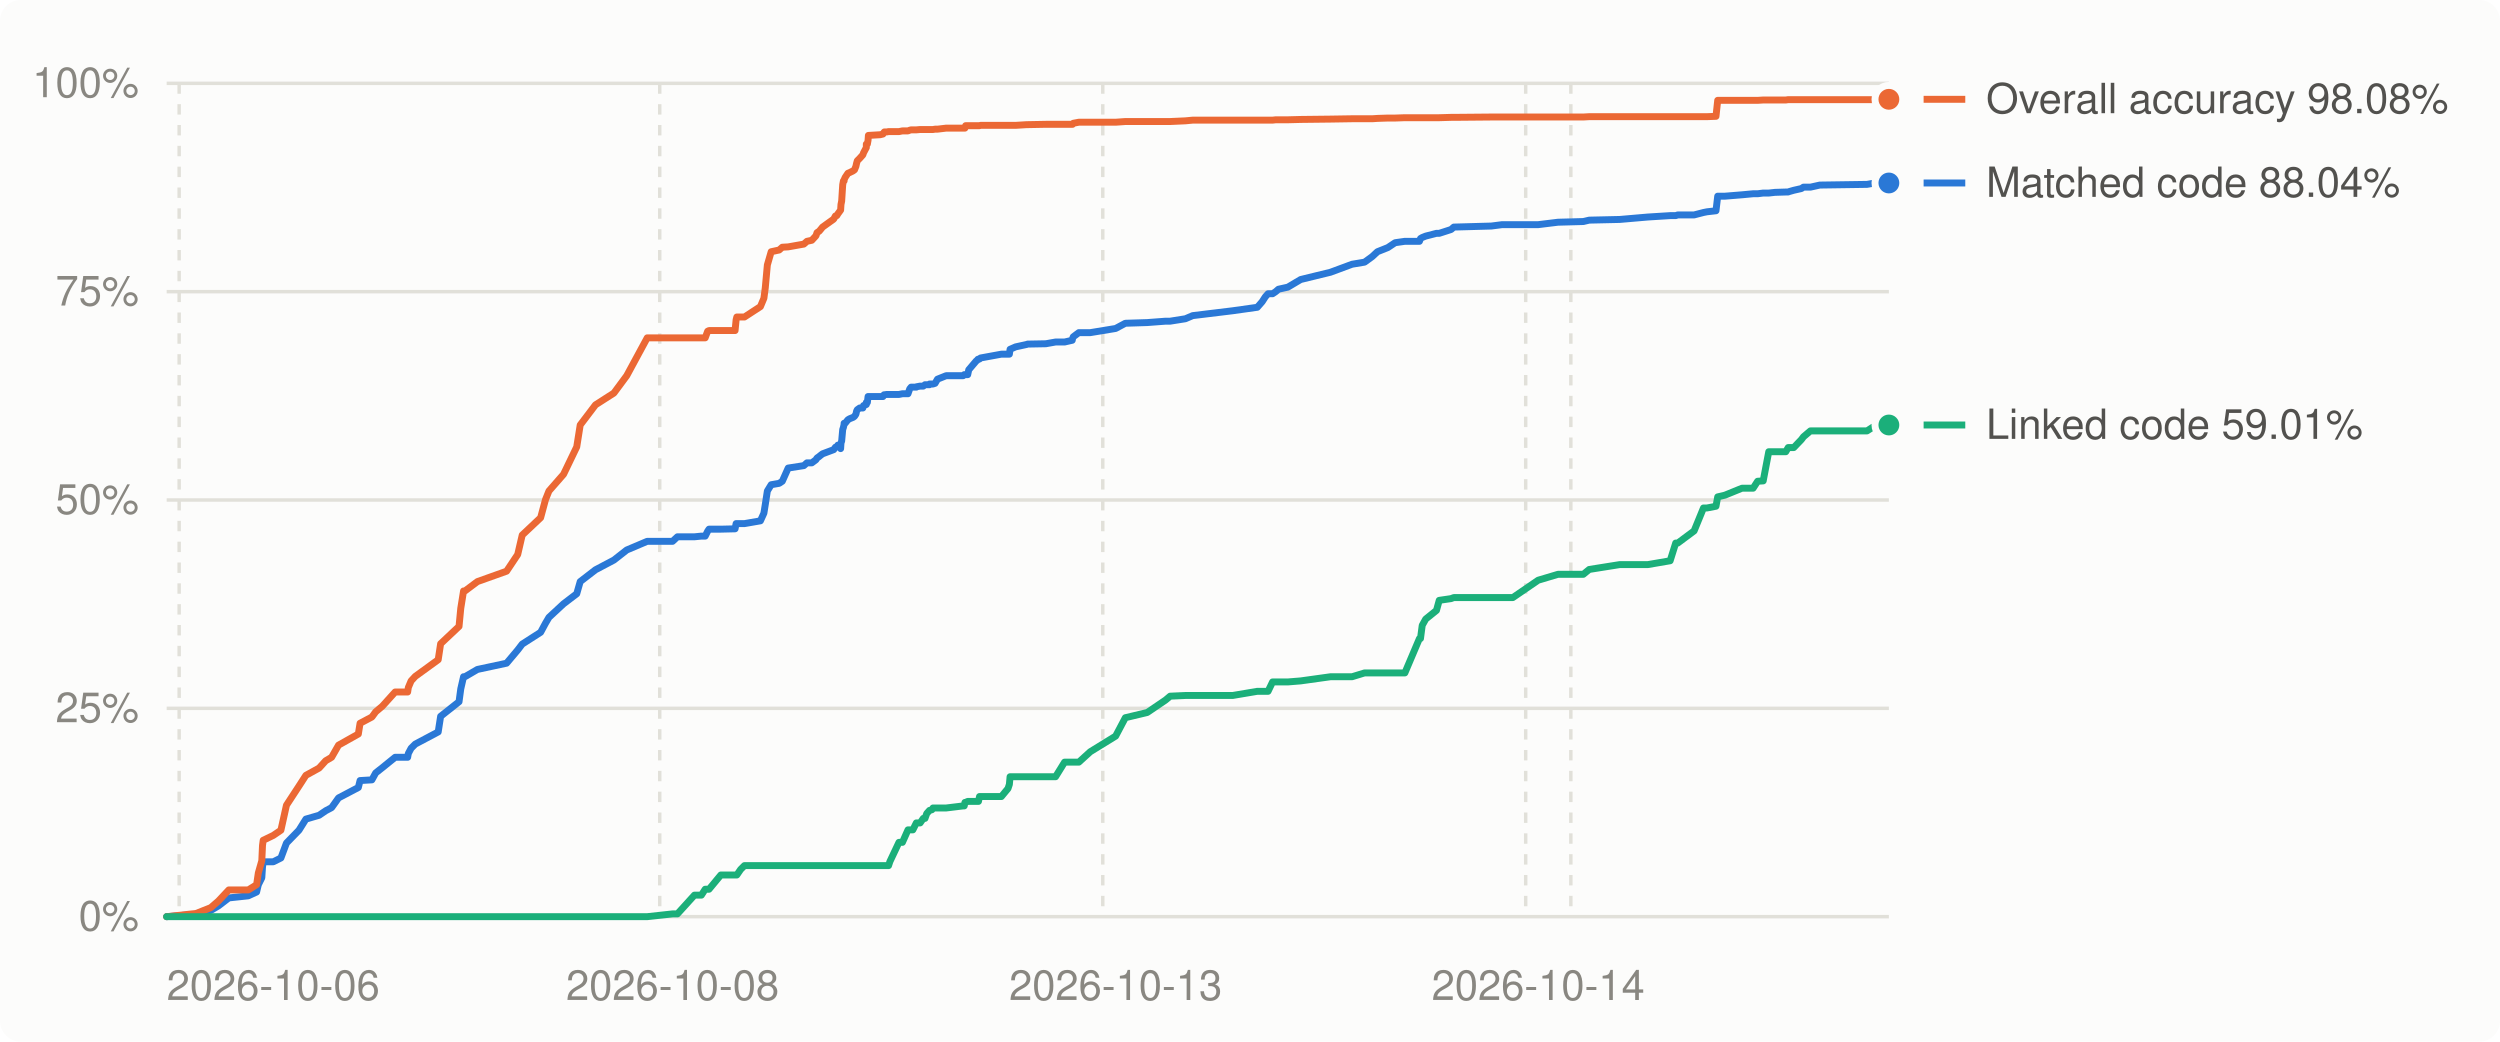
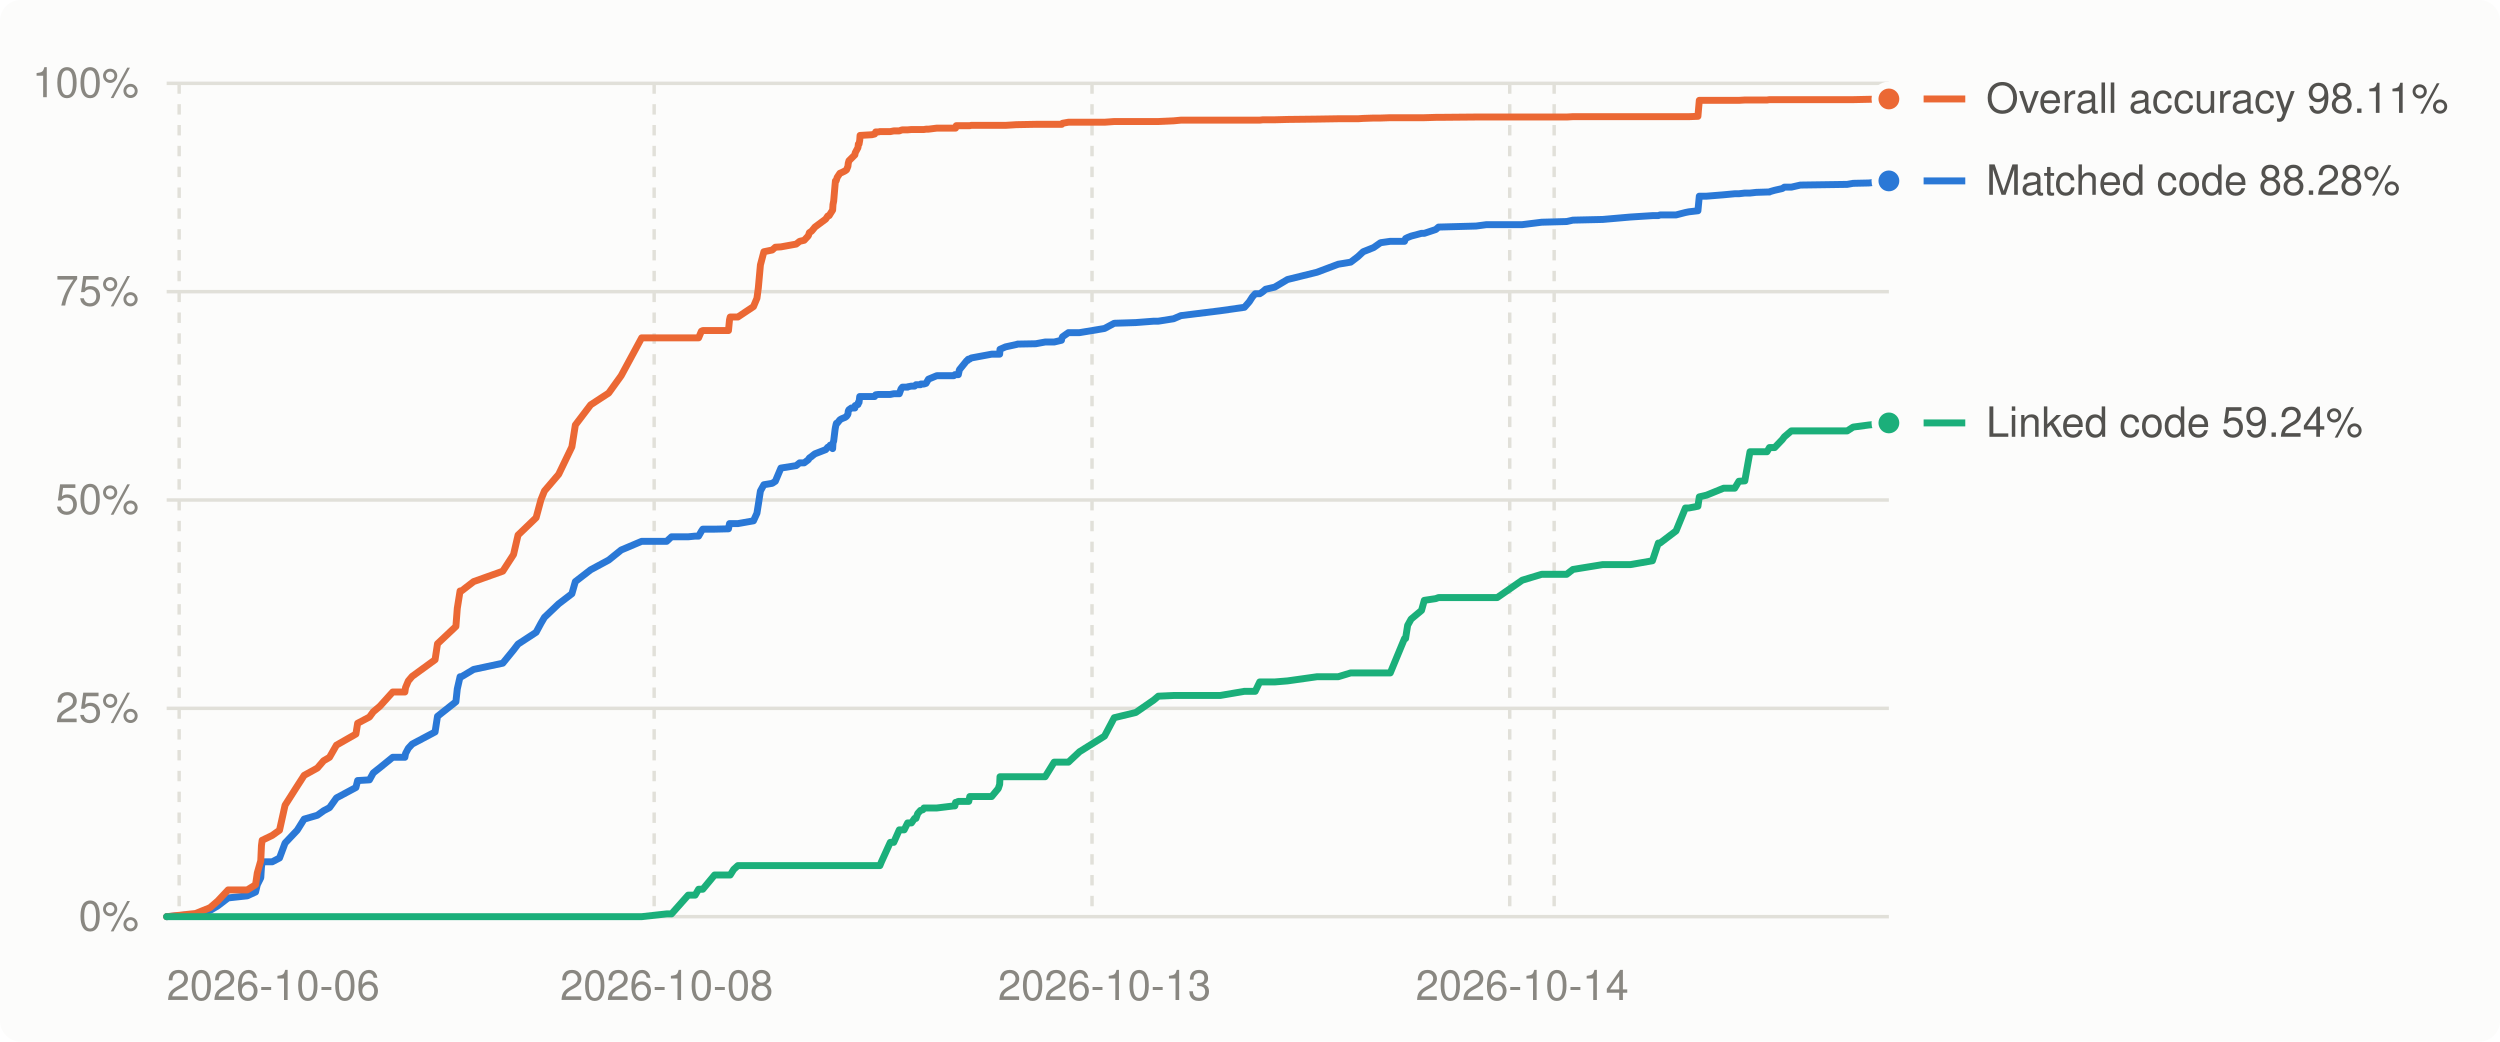
<svg xmlns="http://www.w3.org/2000/svg" viewBox="0 0 720 300" width="720" height="300" role="img" aria-label="Decompilation progress over time">
  <style>
.bg{fill:#fcfcfb}.grid{stroke:#e1e0d9}.muted{fill:#898781}.lbl{fill:#52514e}.ln0{stroke:#2a78d6}.dot0{fill:#2a78d6;stroke:#fcfcfb}.ln1{stroke:#eb6834}.dot1{fill:#eb6834;stroke:#fcfcfb}.ln2{stroke:#1baf7a}.dot2{fill:#1baf7a;stroke:#fcfcfb}
@media (prefers-color-scheme: dark){.bg{fill:#1a1a19}.grid{stroke:#2c2c2a}.muted{fill:#898781}.lbl{fill:#c3c2b7}.ln0{stroke:#3987e5}.dot0{fill:#3987e5;stroke:#1a1a19}.ln1{stroke:#d95926}.dot1{fill:#d95926;stroke:#1a1a19}.ln2{stroke:#199e70}.dot2{fill:#199e70;stroke:#1a1a19}}
text{font:12px -apple-system,BlinkMacSystemFont,'Segoe UI',Helvetica,Arial,sans-serif}
</style>
  <rect class="bg" width="720" height="300" rx="6" />
  <line x1="48" x2="544" y1="264.0" y2="264.0" class="grid" stroke-width="1" />
  <text x="40" y="268.0" class="muted" text-anchor="end">0%</text>
  <line x1="48" x2="544" y1="204.0" y2="204.0" class="grid" stroke-width="1" />
  <text x="40" y="208.0" class="muted" text-anchor="end">25%</text>
  <line x1="48" x2="544" y1="144.0" y2="144.0" class="grid" stroke-width="1" />
  <text x="40" y="148.0" class="muted" text-anchor="end">50%</text>
  <line x1="48" x2="544" y1="84.0" y2="84.0" class="grid" stroke-width="1" />
  <text x="40" y="88.0" class="muted" text-anchor="end">75%</text>
  <line x1="48" x2="544" y1="24.0" y2="24.0" class="grid" stroke-width="1" />
  <text x="40" y="28.0" class="muted" text-anchor="end">100%</text>
  <line x1="51.6" x2="51.6" y1="24" y2="264" class="grid" stroke-width="1" stroke-dasharray="3 3" />
-   <line x1="190.0" x2="190.0" y1="24" y2="264" class="grid" stroke-width="1" stroke-dasharray="3 3" />
-   <line x1="317.6" x2="317.6" y1="24" y2="264" class="grid" stroke-width="1" stroke-dasharray="3 3" />
-   <line x1="439.4" x2="439.4" y1="24" y2="264" class="grid" stroke-width="1" stroke-dasharray="3 3" />
-   <line x1="452.4" x2="452.4" y1="24" y2="264" class="grid" stroke-width="1" stroke-dasharray="3 3" />
+   <line x1="188.4" x2="188.4" y1="24" y2="264" class="grid" stroke-width="1" stroke-dasharray="3 3" />
+   <line x1="314.5" x2="314.5" y1="24" y2="264" class="grid" stroke-width="1" stroke-dasharray="3 3" />
+   <line x1="434.8" x2="434.8" y1="24" y2="264" class="grid" stroke-width="1" stroke-dasharray="3 3" />
+   <line x1="447.6" x2="447.6" y1="24" y2="264" class="grid" stroke-width="1" stroke-dasharray="3 3" />
  <text class="muted" x="48.0" y="288" text-anchor="start">2026-10-06</text>
-   <text class="muted" x="193.7" y="288" text-anchor="middle">2026-10-08</text>
-   <text class="muted" x="321.3" y="288" text-anchor="middle">2026-10-13</text>
-   <text class="muted" x="443.0" y="288" text-anchor="middle">2026-10-14</text>
-   <polyline points="48.0,264.0 55.3,263.4 56.4,263.3 60.7,262.2 62.9,260.9 65.9,258.6 71.5,258.0 73.9,256.9 74.4,254.8 75.4,252.8 75.6,249.7 75.8,248.2 78.7,248.2 80.9,247.1 82.5,242.8 86.1,239.1 88.1,235.9 91.9,234.8 93.8,233.5 95.5,232.6 97.5,229.8 103.2,226.8 103.7,224.8 107.1,224.6 108.2,222.6 110.1,221.1 113.8,218.1 117.4,218.1 117.6,217.0 118.4,215.5 119.6,214.3 126.2,210.8 126.9,206.3 132.2,202.1 132.7,198.4 133.5,194.9 133.9,194.9 137.5,192.8 145.9,191.0 149.1,187.2 150.4,185.5 155.7,182.1 157.1,179.5 158.1,177.8 162.3,173.9 166.1,171.0 167.1,167.5 171.5,164.1 176.8,161.3 180.5,158.4 186.4,155.9 193.7,155.9 195.1,154.6 200.0,154.6 202.0,154.4 203.1,154.4 203.8,153.0 204.2,152.4 207.6,152.4 211.7,152.3 212.0,150.8 212.2,150.8 213.3,150.8 214.4,150.8 219.0,150.0 220.0,147.8 220.4,145.3 221.0,141.4 222.1,139.6 224.4,139.2 225.3,138.6 227.0,134.8 231.5,134.1 232.4,133.3 233.8,133.3 235.0,132.4 235.3,131.9 235.9,131.5 236.0,131.4 236.5,131.0 236.9,130.7 240.1,129.5 240.6,128.8 241.0,128.7 241.3,128.2 242.1,129.2 242.2,127.6 242.4,127.0 242.7,123.7 242.9,123.1 243.1,122.2 243.1,121.9 243.4,121.9 244.2,120.9 244.7,120.6 245.7,120.2 246.1,119.9 246.5,119.3 246.7,118.4 246.9,118.0 247.6,117.5 248.5,117.5 248.7,116.8 249.5,116.5 249.5,115.9 249.8,115.9 250.0,114.2 250.1,114.2 251.8,114.2 253.5,114.2 254.3,114.2 254.6,113.7 254.7,113.7 255.4,113.6 255.9,113.6 256.3,113.6 258.9,113.6 259.9,113.4 261.5,113.4 262.0,112.0 262.4,111.5 262.9,111.5 263.9,111.5 263.9,111.4 265.0,111.2 265.9,111.2 266.4,110.8 266.9,110.8 267.7,110.8 267.7,110.6 268.4,110.6 268.6,110.6 268.7,110.6 269.3,110.4 270.0,109.2 272.5,108.2 277.4,108.2 277.7,107.9 277.9,107.9 278.1,107.9 278.3,107.9 278.7,107.9 279.0,106.5 281.2,103.9 281.4,103.8 281.6,103.5 281.8,103.4 282.1,103.4 282.4,103.1 288.4,102.0 290.3,102.0 290.7,102.0 290.9,100.6 292.5,99.9 295.7,99.2 295.9,99.1 301.2,99.0 304.0,98.5 306.6,98.5 308.8,98.0 308.9,97.5 309.1,97.0 310.7,95.8 314.0,95.8 321.3,94.6 324.1,93.1 330.4,92.9 335.7,92.5 337.0,92.5 341.4,91.8 343.5,90.9 355.0,89.5 362.1,88.5 363.5,86.9 364.4,85.5 365.2,84.6 366.5,84.6 367.4,84.0 368.2,83.3 370.9,82.7 374.6,80.5 383.2,78.4 389.4,76.1 393.0,75.5 395.2,73.9 396.7,72.5 399.7,71.3 401.8,69.9 404.6,69.5 408.8,69.5 409.1,68.7 409.6,68.4 410.6,68.0 413.7,67.2 414.5,67.2 417.9,66.1 418.7,65.4 429.5,65.1 432.6,64.7 435.7,64.7 443.0,64.7 448.7,64.0 456.0,63.8 457.7,63.4 466.5,63.2 474.6,62.5 481.0,62.1 482.6,62.1 483.2,61.9 487.9,61.9 490.6,61.2 491.6,61.0 494.2,60.7 494.7,56.5 496.8,56.5 501.7,56.1 504.9,55.8 506.2,55.8 507.8,55.6 509.4,55.6 511.2,55.4 514.3,55.3 515.0,55.3 515.2,55.2 516.6,54.8 518.8,54.3 519.4,53.9 521.4,53.9 524.1,53.3 537.7,53.1 539.4,52.8 544.0,52.7" fill="none" class="ln0" stroke-width="2" stroke-linejoin="round" stroke-linecap="round" />
-   <polyline points="48.0,264.0 55.3,263.2 56.4,263.1 60.7,261.4 62.9,259.5 65.9,256.3 71.5,256.3 73.9,254.8 74.4,251.4 75.4,247.9 75.6,243.5 75.8,242.0 78.7,240.6 80.9,239.1 82.5,231.9 86.1,226.4 88.1,223.3 91.9,221.2 93.8,219.1 95.5,218.1 97.5,214.6 103.2,211.4 103.7,208.3 107.1,206.5 108.2,205.0 110.1,203.4 113.8,199.3 117.4,199.3 117.6,198.0 118.4,196.1 119.6,194.8 126.2,190.0 126.9,185.4 132.2,180.4 132.7,175.2 133.5,170.2 133.9,170.2 137.5,167.5 145.9,164.5 149.1,159.7 150.4,154.1 155.7,149.1 157.1,143.9 158.1,141.4 162.3,136.6 166.1,128.7 167.1,122.4 171.5,116.6 176.8,113.2 180.5,108.2 186.4,97.3 193.7,97.3 195.1,97.3 200.0,97.3 202.0,97.3 203.1,97.3 203.8,95.4 204.2,95.2 207.6,95.2 211.7,95.2 212.0,92.1 212.2,91.3 213.3,91.3 214.4,91.3 219.0,88.3 220.0,85.9 220.4,82.9 221.0,76.3 222.1,72.5 224.4,72.0 225.3,71.2 227.0,71.1 231.5,70.3 232.4,69.5 233.8,69.2 235.0,67.9 235.3,67.0 235.9,66.6 236.0,66.5 236.5,65.9 236.9,65.4 240.1,63.1 240.6,62.2 241.0,62.1 241.3,61.6 242.1,60.5 242.2,58.9 242.4,57.9 242.7,53.2 242.9,52.1 243.1,52.1 243.1,51.8 243.4,51.1 244.2,49.9 244.7,49.7 245.7,49.2 246.1,48.9 246.5,47.9 246.7,47.0 246.9,46.3 247.6,45.6 248.5,44.6 248.7,44.0 249.5,42.5 249.5,41.5 249.8,41.5 250.0,40.4 250.1,39.0 251.8,38.9 253.5,38.8 254.3,38.6 254.6,38.1 254.7,38.0 255.4,38.0 255.9,37.9 256.3,37.9 258.9,37.9 259.9,37.7 261.5,37.7 262.0,37.5 262.4,37.4 262.9,37.4 263.9,37.4 263.9,37.4 265.0,37.3 265.9,37.3 266.4,37.3 266.9,37.3 267.7,37.3 267.7,37.3 268.4,37.3 268.6,37.3 268.7,37.3 269.3,37.2 270.0,37.2 272.5,36.9 277.4,36.9 277.7,36.9 277.9,36.9 278.1,36.2 278.3,36.2 278.7,36.2 279.0,36.2 281.2,36.2 281.4,36.2 281.6,36.2 281.8,36.2 282.1,36.2 282.4,36.1 288.4,36.1 290.3,36.1 290.7,36.1 290.9,36.1 292.5,36.1 295.7,35.9 295.9,35.9 301.2,35.8 304.0,35.8 306.6,35.8 308.8,35.8 308.9,35.8 309.1,35.5 310.7,35.2 314.0,35.2 321.3,35.2 324.1,35.0 330.4,35.0 335.7,35.0 337.0,35.0 341.4,34.8 343.5,34.6 355.0,34.6 362.1,34.6 363.5,34.6 364.4,34.6 365.2,34.6 366.5,34.6 367.4,34.5 368.2,34.5 370.9,34.5 374.6,34.4 383.2,34.3 389.4,34.2 393.0,34.2 395.2,34.2 396.7,34.1 399.7,34.0 401.8,34.0 404.6,33.9 408.8,33.9 409.1,33.9 409.6,33.9 410.6,33.9 413.7,33.9 414.5,33.9 417.9,33.8 418.7,33.8 429.5,33.7 432.6,33.7 435.7,33.7 443.0,33.7 448.7,33.7 456.0,33.7 457.7,33.6 466.5,33.6 474.6,33.6 481.0,33.6 482.6,33.6 483.2,33.6 487.9,33.6 490.6,33.6 491.6,33.6 494.2,33.5 494.7,28.9 496.8,28.9 501.7,28.9 504.9,28.9 506.2,28.9 507.8,28.8 509.4,28.8 511.2,28.8 514.3,28.8 515.0,28.7 515.2,28.7 516.6,28.7 518.8,28.7 519.4,28.7 521.4,28.7 524.1,28.7 537.7,28.7 539.4,28.7 544.0,28.6" fill="none" class="ln1" stroke-width="2" stroke-linejoin="round" stroke-linecap="round" />
-   <polyline points="48.0,264.0 55.3,264.0 56.4,264.0 60.7,264.0 62.9,264.0 65.9,264.0 71.5,264.0 73.9,264.0 74.4,264.0 75.4,264.0 75.6,264.0 75.8,264.0 78.7,264.0 80.9,264.0 82.5,264.0 86.1,264.0 88.1,264.0 91.9,264.0 93.8,264.0 95.5,264.0 97.5,264.0 103.2,264.0 103.7,264.0 107.1,264.0 108.2,264.0 110.1,264.0 113.8,264.0 117.4,264.0 117.6,264.0 118.4,264.0 119.6,264.0 126.2,264.0 126.9,264.0 132.2,264.0 132.7,264.0 133.5,264.0 133.9,264.0 137.5,264.0 145.9,264.0 149.1,264.0 150.4,264.0 155.7,264.0 157.1,264.0 158.1,264.0 162.3,264.0 166.1,264.0 167.1,264.0 171.5,264.0 176.8,264.0 180.5,264.0 186.4,264.0 193.7,263.2 195.1,263.2 200.0,257.8 202.0,257.8 203.1,256.1 203.8,256.1 204.2,256.1 207.6,252.0 211.7,252.0 212.0,252.0 212.2,252.0 213.3,250.4 214.4,249.3 219.0,249.3 220.0,249.3 220.4,249.3 221.0,249.3 222.1,249.3 224.4,249.3 225.3,249.3 227.0,249.3 231.5,249.3 232.4,249.3 233.8,249.3 235.0,249.3 235.3,249.3 235.9,249.3 236.0,249.3 236.5,249.3 236.9,249.3 240.1,249.3 240.6,249.3 241.0,249.3 241.3,249.3 242.1,249.3 242.2,249.3 242.4,249.3 242.7,249.3 242.9,249.3 243.1,249.3 243.1,249.3 243.4,249.3 244.2,249.3 244.7,249.3 245.7,249.3 246.1,249.3 246.5,249.3 246.7,249.3 246.9,249.3 247.6,249.3 248.5,249.3 248.7,249.3 249.5,249.3 249.5,249.3 249.8,249.3 250.0,249.3 250.1,249.3 251.8,249.3 253.5,249.3 254.3,249.3 254.6,249.3 254.7,249.3 255.4,249.3 255.9,249.3 256.3,248.1 258.9,242.6 259.9,242.6 261.5,239.0 262.0,239.0 262.4,239.0 262.9,239.0 263.9,237.0 263.9,237.0 265.0,237.0 265.9,235.7 266.4,235.7 266.9,234.3 267.7,233.4 267.7,233.4 268.4,233.2 268.6,232.9 268.7,232.7 269.3,232.7 270.0,232.7 272.5,232.7 277.4,232.1 277.7,232.1 277.9,231.1 278.1,231.1 278.3,231.0 278.7,230.8 279.0,230.8 281.2,230.8 281.4,230.8 281.6,230.8 281.8,230.8 282.1,229.4 282.4,229.4 288.4,229.4 290.3,227.1 290.7,225.9 290.9,223.7 292.5,223.7 295.7,223.7 295.9,223.7 301.2,223.7 304.0,223.7 306.6,219.5 308.8,219.5 308.9,219.5 309.1,219.5 310.7,219.5 314.0,216.5 321.3,212.0 324.1,206.7 330.4,205.2 335.7,201.6 337.0,200.5 341.4,200.3 343.5,200.3 355.0,200.3 362.1,199.1 363.5,199.1 364.4,199.1 365.2,199.1 366.5,196.4 367.4,196.4 368.2,196.4 370.9,196.4 374.6,196.1 383.2,194.9 389.4,194.9 393.0,193.8 395.2,193.8 396.7,193.8 399.7,193.8 401.8,193.8 404.6,193.8 408.8,183.9 409.1,183.9 409.6,180.1 410.6,178.3 413.7,175.8 414.5,172.9 417.9,172.4 418.7,172.1 429.5,172.1 432.6,172.1 435.7,172.1 443.0,167.1 448.7,165.4 456.0,165.4 457.7,164.0 466.5,162.6 474.6,162.6 481.0,161.5 482.6,156.4 483.2,156.4 487.9,152.9 490.6,146.3 491.6,146.3 494.2,145.8 494.7,143.1 496.8,142.6 501.7,140.6 504.9,140.6 506.2,138.6 507.8,138.5 509.4,130.1 511.2,130.1 514.3,130.1 515.0,128.9 515.2,128.9 516.6,128.9 518.8,126.6 519.4,125.8 521.4,124.1 524.1,124.1 537.7,124.1 539.4,123.0 544.0,122.4" fill="none" class="ln2" stroke-width="2" stroke-linejoin="round" stroke-linecap="round" />
-   <circle cx="544.0" cy="52.7" r="4" class="dot0" stroke-width="2" />
-   <circle cx="544.0" cy="28.6" r="4" class="dot1" stroke-width="2" />
-   <circle cx="544.0" cy="122.4" r="4" class="dot2" stroke-width="2" />
-   <line x1="554" x2="566" y1="122.4" y2="122.4" class="ln2" stroke-width="2" />
-   <text class="lbl" x="572" y="126.4">Linked code 59.01%</text>
-   <line x1="554" x2="566" y1="52.7" y2="52.7" class="ln0" stroke-width="2" />
-   <text class="lbl" x="572" y="56.7">Matched code 88.04%</text>
-   <line x1="554" x2="566" y1="28.6" y2="28.6" class="ln1" stroke-width="2" />
-   <text class="lbl" x="572" y="32.6">Overall accuracy 98.08%</text>
+   <text class="muted" x="192.0" y="288" text-anchor="middle">2026-10-08</text>
+   <text class="muted" x="318.1" y="288" text-anchor="middle">2026-10-13</text>
+   <text class="muted" x="438.4" y="288" text-anchor="middle">2026-10-14</text>
+   <polyline points="48.0,264.0 55.2,263.4 56.3,263.3 60.5,262.2 62.7,260.9 65.7,258.6 71.2,258.0 73.6,256.9 74.1,254.8 75.1,252.8 75.3,249.7 75.5,248.2 78.4,248.2 80.5,247.1 82.1,242.8 85.6,239.1 87.6,235.9 91.4,234.8 93.2,233.5 94.9,232.6 96.9,229.8 102.5,226.8 103.0,224.8 106.4,224.6 107.5,222.6 109.4,221.1 113.1,218.1 116.6,218.1 116.8,217.0 117.6,215.5 118.7,214.3 125.3,210.8 126.0,206.3 131.3,202.1 131.7,198.4 132.5,194.9 132.9,194.9 136.4,192.8 144.8,191.0 147.9,187.2 149.2,185.5 154.4,182.1 155.8,179.5 156.8,177.8 160.9,173.9 164.7,171.0 165.7,167.5 170.1,164.1 175.3,161.3 178.9,158.4 184.8,155.9 192.0,155.9 193.4,154.6 198.2,154.6 200.2,154.4 201.2,154.4 202.0,153.0 202.4,152.4 205.8,152.4 209.8,152.3 210.1,150.8 210.3,150.8 211.3,150.8 212.5,150.8 217.0,150.0 218.0,147.8 218.4,145.3 219.0,141.4 220.0,139.6 222.4,139.2 223.3,138.6 224.9,134.8 229.3,134.1 230.3,133.3 231.6,133.3 232.8,132.4 233.1,131.9 233.7,131.5 233.8,131.4 234.3,131.0 234.7,130.7 237.8,129.5 238.4,128.8 238.8,128.7 239.1,128.2 239.8,129.2 239.9,127.6 240.1,127.0 240.5,123.7 240.6,123.1 240.8,122.2 240.9,121.9 241.1,121.9 241.9,120.9 242.4,120.6 243.4,120.2 243.8,119.9 244.2,119.3 244.3,118.4 244.5,118.0 245.2,117.5 246.2,117.5 246.3,116.8 247.1,116.5 247.2,115.9 247.4,115.9 247.6,114.2 247.7,114.2 249.4,114.2 251.1,114.2 251.9,114.2 252.2,113.7 252.2,113.7 253.0,113.6 253.4,113.6 253.9,113.6 256.4,113.6 257.4,113.4 259.0,113.4 259.5,112.0 259.9,111.5 260.4,111.5 261.4,111.5 261.4,111.4 262.5,111.2 263.4,111.2 263.8,110.8 264.3,110.8 265.1,110.8 265.2,110.6 265.8,110.6 266.0,110.6 266.1,110.6 266.7,110.4 267.4,109.2 269.8,108.2 274.7,108.2 275.0,107.9 275.2,107.9 275.4,107.9 275.6,107.9 276.0,107.9 276.3,106.5 278.4,103.9 278.7,103.8 278.8,103.5 279.0,103.4 279.3,103.4 279.7,103.1 285.6,102.0 287.5,102.0 287.9,102.0 288.0,100.6 289.6,99.9 292.8,99.2 293.0,99.1 298.3,99.0 301.0,98.5 303.6,98.5 305.7,98.0 305.8,97.5 306.0,97.0 307.7,95.8 310.9,95.8 318.1,94.6 320.9,93.1 327.1,92.9 332.3,92.5 333.6,92.5 338.0,91.8 340.1,90.9 351.4,89.5 358.4,88.5 359.8,86.9 360.7,85.5 361.5,84.6 362.8,84.6 363.7,84.0 364.5,83.3 367.1,82.7 370.8,80.5 379.3,78.4 385.4,76.1 389.0,75.5 391.1,73.9 392.6,72.5 395.6,71.3 397.6,69.9 400.4,69.5 404.5,69.5 404.8,68.7 405.4,68.4 406.4,68.0 409.4,67.2 410.2,67.2 413.5,66.1 414.3,65.4 425.1,65.1 428.1,64.7 431.2,64.7 438.4,64.7 444.0,64.0 451.2,63.8 453.0,63.4 461.6,63.2 469.6,62.5 475.9,62.1 477.6,62.1 478.1,61.9 482.7,61.9 485.4,61.2 486.4,61.0 489.0,60.7 489.4,56.5 491.5,56.5 496.4,56.1 499.6,55.8 500.8,55.8 502.5,55.6 504.0,55.6 505.8,55.4 508.9,55.3 509.6,55.3 509.7,55.2 511.1,54.8 513.3,54.3 513.9,53.9 515.9,53.9 518.5,53.3 532.0,53.1 533.7,52.8 538.2,52.7 544.0,52.1" fill="none" class="ln0" stroke-width="2" stroke-linejoin="round" stroke-linecap="round" />
+   <polyline points="48.0,264.0 55.2,263.2 56.3,263.1 60.5,261.4 62.7,259.5 65.7,256.3 71.2,256.3 73.6,254.8 74.1,251.4 75.1,247.9 75.3,243.5 75.5,242.0 78.4,240.6 80.5,239.1 82.1,231.9 85.6,226.4 87.6,223.3 91.4,221.2 93.2,219.1 94.9,218.1 96.9,214.6 102.5,211.4 103.0,208.3 106.4,206.5 107.5,205.0 109.4,203.4 113.1,199.3 116.6,199.3 116.8,198.0 117.6,196.1 118.7,194.8 125.3,190.0 126.0,185.4 131.3,180.4 131.7,175.2 132.5,170.2 132.9,170.2 136.4,167.5 144.8,164.5 147.9,159.7 149.2,154.1 154.4,149.1 155.8,143.9 156.8,141.4 160.9,136.6 164.7,128.7 165.7,122.4 170.1,116.6 175.3,113.2 178.9,108.2 184.8,97.3 192.0,97.3 193.4,97.3 198.2,97.3 200.2,97.3 201.2,97.3 202.0,95.4 202.4,95.2 205.8,95.2 209.8,95.2 210.1,92.1 210.3,91.3 211.3,91.3 212.5,91.3 217.0,88.3 218.0,85.9 218.4,82.9 219.0,76.3 220.0,72.5 222.4,72.0 223.3,71.2 224.9,71.1 229.3,70.3 230.3,69.5 231.6,69.2 232.8,67.9 233.1,67.0 233.7,66.6 233.8,66.5 234.3,65.9 234.7,65.4 237.8,63.1 238.4,62.2 238.8,62.1 239.1,61.6 239.8,60.5 239.9,58.9 240.1,57.9 240.5,53.2 240.6,52.1 240.8,52.1 240.9,51.8 241.1,51.1 241.9,49.9 242.4,49.7 243.4,49.2 243.8,48.9 244.2,47.9 244.3,47.0 244.5,46.3 245.2,45.6 246.2,44.6 246.3,44.0 247.1,42.5 247.2,41.5 247.4,41.5 247.6,40.4 247.7,39.0 249.4,38.9 251.1,38.8 251.9,38.6 252.2,38.1 252.2,38.0 253.0,38.0 253.4,37.9 253.9,37.9 256.4,37.9 257.4,37.7 259.0,37.7 259.5,37.5 259.9,37.4 260.4,37.4 261.4,37.4 261.4,37.4 262.5,37.3 263.4,37.3 263.8,37.3 264.3,37.3 265.1,37.3 265.2,37.3 265.8,37.3 266.0,37.3 266.1,37.3 266.7,37.2 267.4,37.2 269.8,36.9 274.7,36.9 275.0,36.9 275.2,36.9 275.4,36.2 275.6,36.2 276.0,36.2 276.3,36.2 278.4,36.2 278.7,36.2 278.8,36.2 279.0,36.2 279.3,36.2 279.7,36.1 285.6,36.1 287.5,36.1 287.9,36.1 288.0,36.1 289.6,36.1 292.8,35.9 293.0,35.9 298.3,35.8 301.0,35.8 303.6,35.8 305.7,35.8 305.8,35.8 306.0,35.5 307.7,35.2 310.9,35.2 318.1,35.2 320.9,35.0 327.1,35.0 332.3,35.0 333.6,35.0 338.0,34.8 340.1,34.6 351.4,34.6 358.4,34.6 359.8,34.6 360.7,34.6 361.5,34.6 362.8,34.6 363.7,34.5 364.5,34.5 367.1,34.5 370.8,34.4 379.3,34.3 385.4,34.2 389.0,34.2 391.1,34.2 392.6,34.1 395.6,34.0 397.6,34.0 400.4,33.9 404.5,33.9 404.8,33.9 405.4,33.9 406.4,33.9 409.4,33.9 410.2,33.9 413.5,33.8 414.3,33.8 425.1,33.7 428.1,33.7 431.2,33.7 438.4,33.7 444.0,33.7 451.2,33.7 453.0,33.6 461.6,33.6 469.6,33.6 475.9,33.6 477.6,33.6 478.1,33.6 482.7,33.6 485.4,33.6 486.4,33.6 489.0,33.5 489.4,28.9 491.5,28.9 496.4,28.9 499.6,28.9 500.8,28.9 502.5,28.8 504.0,28.8 505.8,28.8 508.9,28.8 509.6,28.7 509.7,28.7 511.1,28.7 513.3,28.7 513.9,28.7 515.9,28.7 518.5,28.7 532.0,28.7 533.7,28.7 538.2,28.6 544.0,28.5" fill="none" class="ln1" stroke-width="2" stroke-linejoin="round" stroke-linecap="round" />
+   <polyline points="48.0,264.0 55.2,264.0 56.3,264.0 60.5,264.0 62.7,264.0 65.7,264.0 71.2,264.0 73.6,264.0 74.1,264.0 75.1,264.0 75.3,264.0 75.5,264.0 78.4,264.0 80.5,264.0 82.1,264.0 85.6,264.0 87.6,264.0 91.4,264.0 93.2,264.0 94.9,264.0 96.9,264.0 102.5,264.0 103.0,264.0 106.4,264.0 107.5,264.0 109.4,264.0 113.1,264.0 116.6,264.0 116.8,264.0 117.6,264.0 118.7,264.0 125.3,264.0 126.0,264.0 131.3,264.0 131.7,264.0 132.5,264.0 132.9,264.0 136.4,264.0 144.8,264.0 147.9,264.0 149.2,264.0 154.4,264.0 155.8,264.0 156.8,264.0 160.9,264.0 164.7,264.0 165.7,264.0 170.1,264.0 175.3,264.0 178.9,264.0 184.8,264.0 192.0,263.2 193.4,263.2 198.2,257.8 200.2,257.8 201.2,256.1 202.0,256.1 202.4,256.1 205.8,252.0 209.8,252.0 210.1,252.0 210.3,252.0 211.3,250.4 212.5,249.3 217.0,249.3 218.0,249.3 218.4,249.3 219.0,249.3 220.0,249.3 222.4,249.3 223.3,249.3 224.9,249.3 229.3,249.3 230.3,249.3 231.6,249.3 232.8,249.3 233.1,249.3 233.7,249.3 233.8,249.3 234.3,249.3 234.7,249.3 237.8,249.3 238.4,249.3 238.8,249.3 239.1,249.3 239.8,249.3 239.9,249.3 240.1,249.3 240.5,249.3 240.6,249.3 240.8,249.3 240.9,249.3 241.1,249.3 241.9,249.3 242.4,249.3 243.4,249.3 243.8,249.3 244.2,249.3 244.3,249.3 244.5,249.3 245.2,249.3 246.2,249.3 246.3,249.3 247.1,249.3 247.2,249.3 247.4,249.3 247.6,249.3 247.7,249.3 249.4,249.3 251.1,249.3 251.9,249.3 252.2,249.3 252.2,249.3 253.0,249.3 253.4,249.3 253.9,248.1 256.4,242.6 257.4,242.6 259.0,239.0 259.5,239.0 259.9,239.0 260.4,239.0 261.4,237.0 261.4,237.0 262.5,237.0 263.4,235.7 263.8,235.7 264.3,234.3 265.1,233.4 265.2,233.4 265.8,233.2 266.0,232.9 266.1,232.7 266.7,232.7 267.4,232.7 269.8,232.7 274.7,232.1 275.0,232.1 275.2,231.1 275.4,231.1 275.6,231.0 276.0,230.8 276.3,230.8 278.4,230.8 278.7,230.8 278.8,230.8 279.0,230.8 279.3,229.4 279.7,229.4 285.6,229.4 287.5,227.1 287.9,225.9 288.0,223.7 289.6,223.7 292.8,223.7 293.0,223.7 298.3,223.7 301.0,223.7 303.6,219.5 305.7,219.5 305.8,219.5 306.0,219.5 307.7,219.5 310.9,216.5 318.1,212.0 320.9,206.7 327.1,205.2 332.3,201.6 333.6,200.5 338.0,200.3 340.1,200.3 351.4,200.3 358.4,199.1 359.8,199.1 360.7,199.1 361.5,199.1 362.8,196.4 363.7,196.4 364.5,196.4 367.1,196.4 370.8,196.1 379.3,194.9 385.4,194.9 389.0,193.8 391.1,193.8 392.6,193.8 395.6,193.8 397.6,193.8 400.4,193.8 404.5,183.9 404.8,183.9 405.4,180.1 406.4,178.3 409.4,175.8 410.2,172.9 413.5,172.4 414.3,172.1 425.1,172.1 428.1,172.1 431.2,172.1 438.4,167.1 444.0,165.4 451.2,165.4 453.0,164.0 461.6,162.6 469.6,162.6 475.9,161.5 477.6,156.4 478.1,156.4 482.7,152.9 485.4,146.3 486.4,146.3 489.0,145.8 489.4,143.1 491.5,142.6 496.4,140.6 499.6,140.6 500.8,138.6 502.5,138.5 504.0,130.1 505.8,130.1 508.9,130.1 509.6,128.9 509.7,128.9 511.1,128.9 513.3,126.6 513.9,125.8 515.9,124.1 518.5,124.1 532.0,124.1 533.7,123.0 538.2,122.4 544.0,121.8" fill="none" class="ln2" stroke-width="2" stroke-linejoin="round" stroke-linecap="round" />
+   <circle cx="544.0" cy="52.1" r="4" class="dot0" stroke-width="2" />
+   <circle cx="544.0" cy="28.5" r="4" class="dot1" stroke-width="2" />
+   <circle cx="544.0" cy="121.8" r="4" class="dot2" stroke-width="2" />
+   <line x1="554" x2="566" y1="121.8" y2="121.8" class="ln2" stroke-width="2" />
+   <text class="lbl" x="572" y="125.8">Linked code 59.24%</text>
+   <line x1="554" x2="566" y1="52.1" y2="52.1" class="ln0" stroke-width="2" />
+   <text class="lbl" x="572" y="56.1">Matched code 88.28%</text>
+   <line x1="554" x2="566" y1="28.5" y2="28.5" class="ln1" stroke-width="2" />
+   <text class="lbl" x="572" y="32.5">Overall accuracy 98.11%</text>
</svg>
